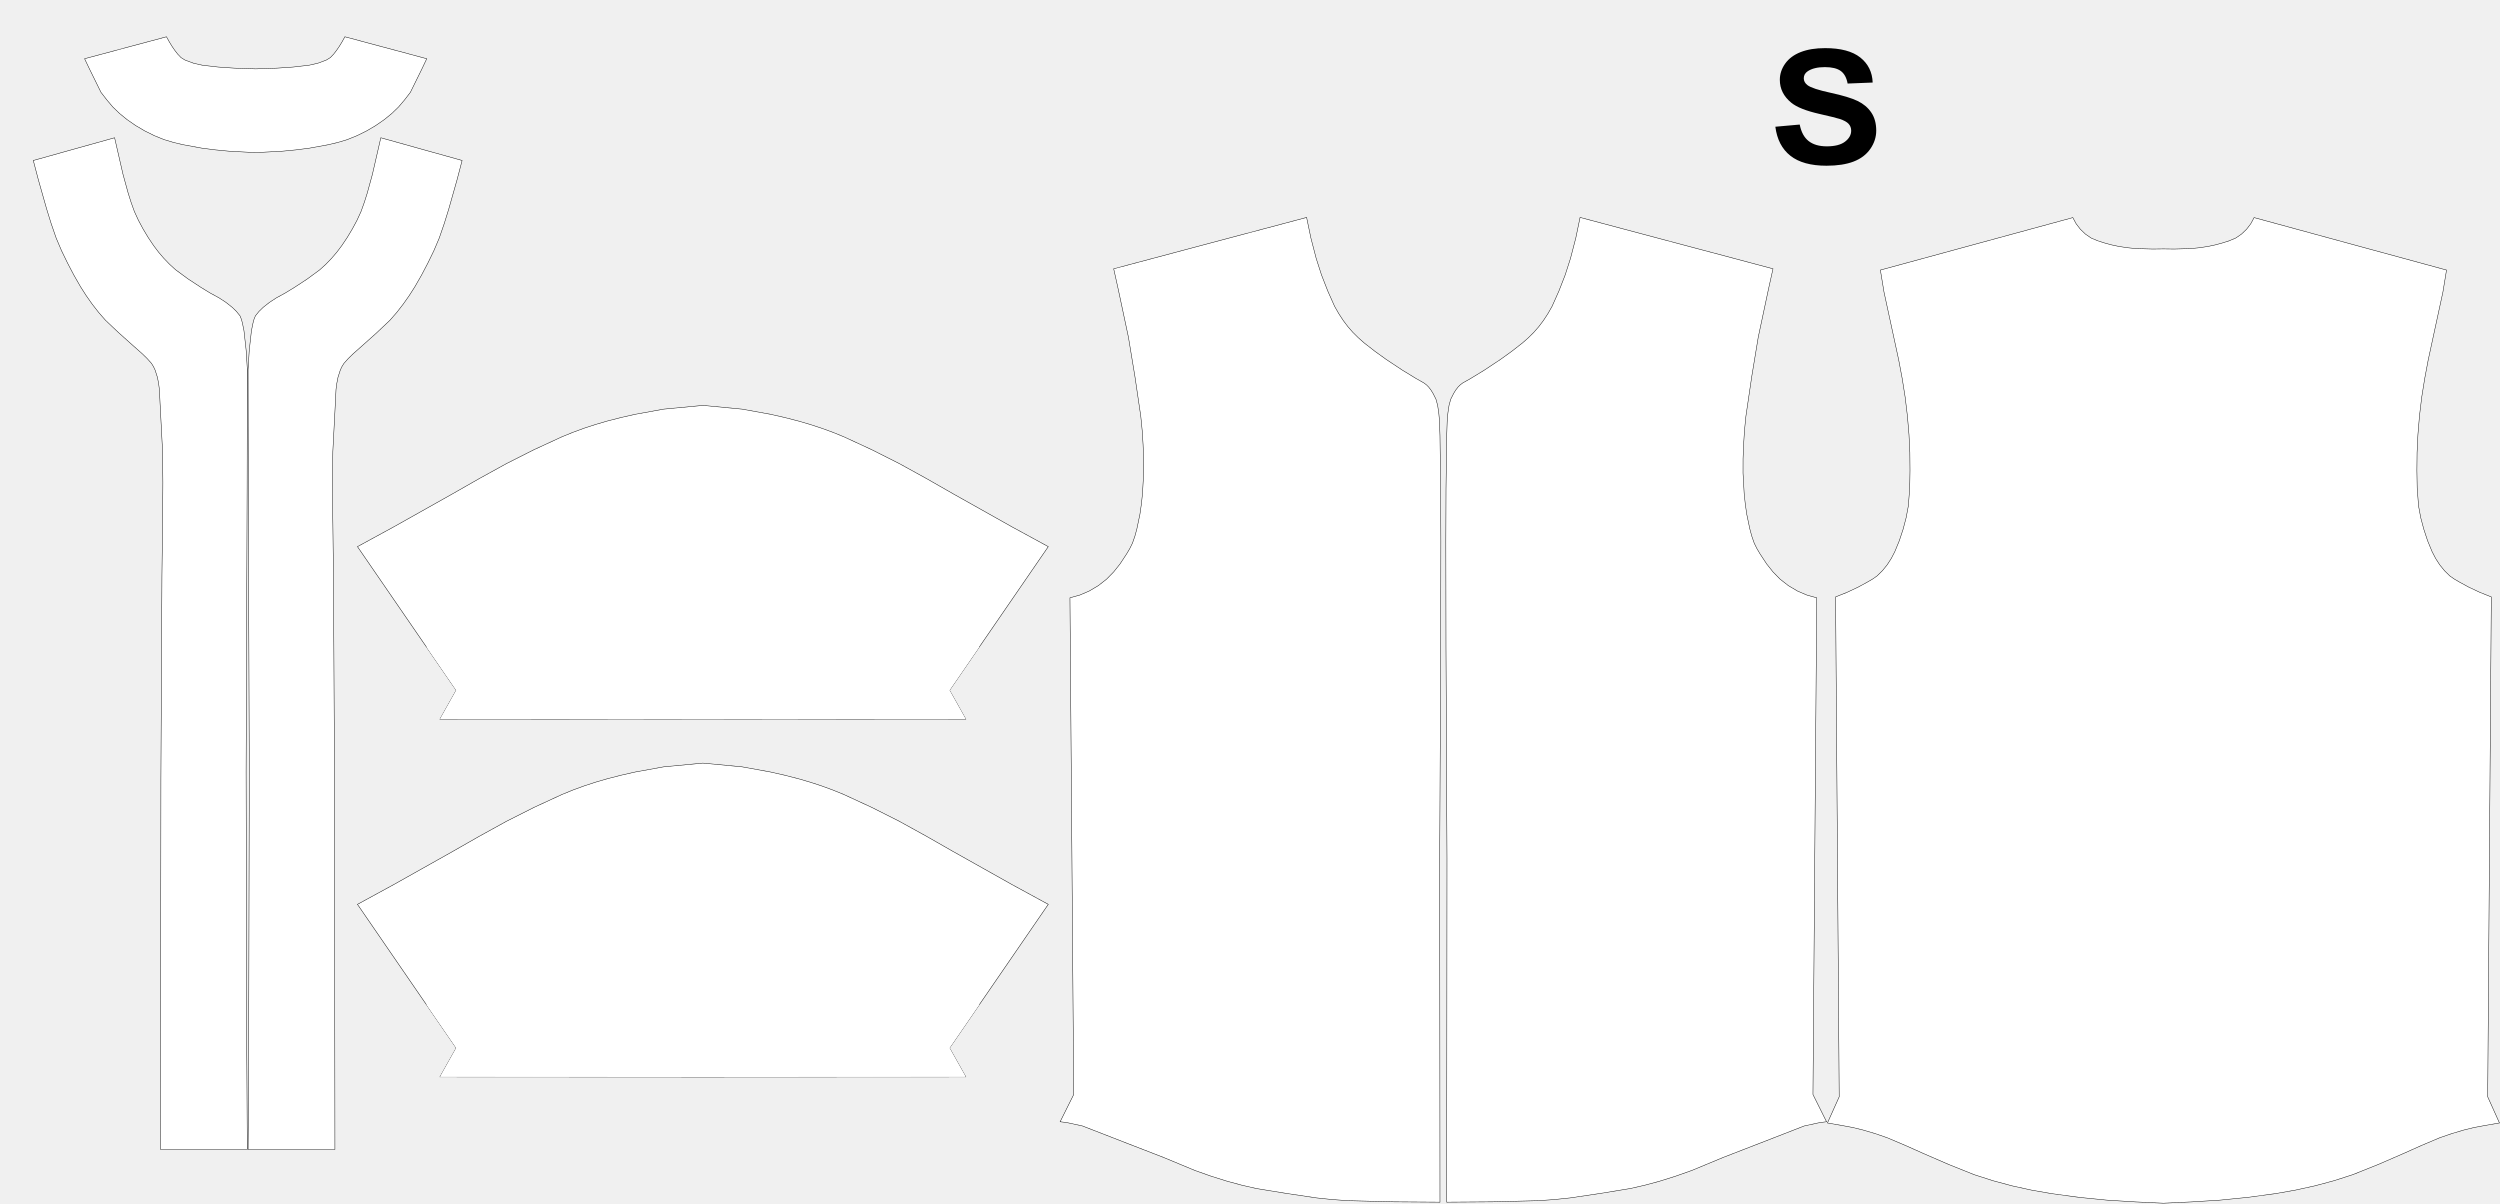
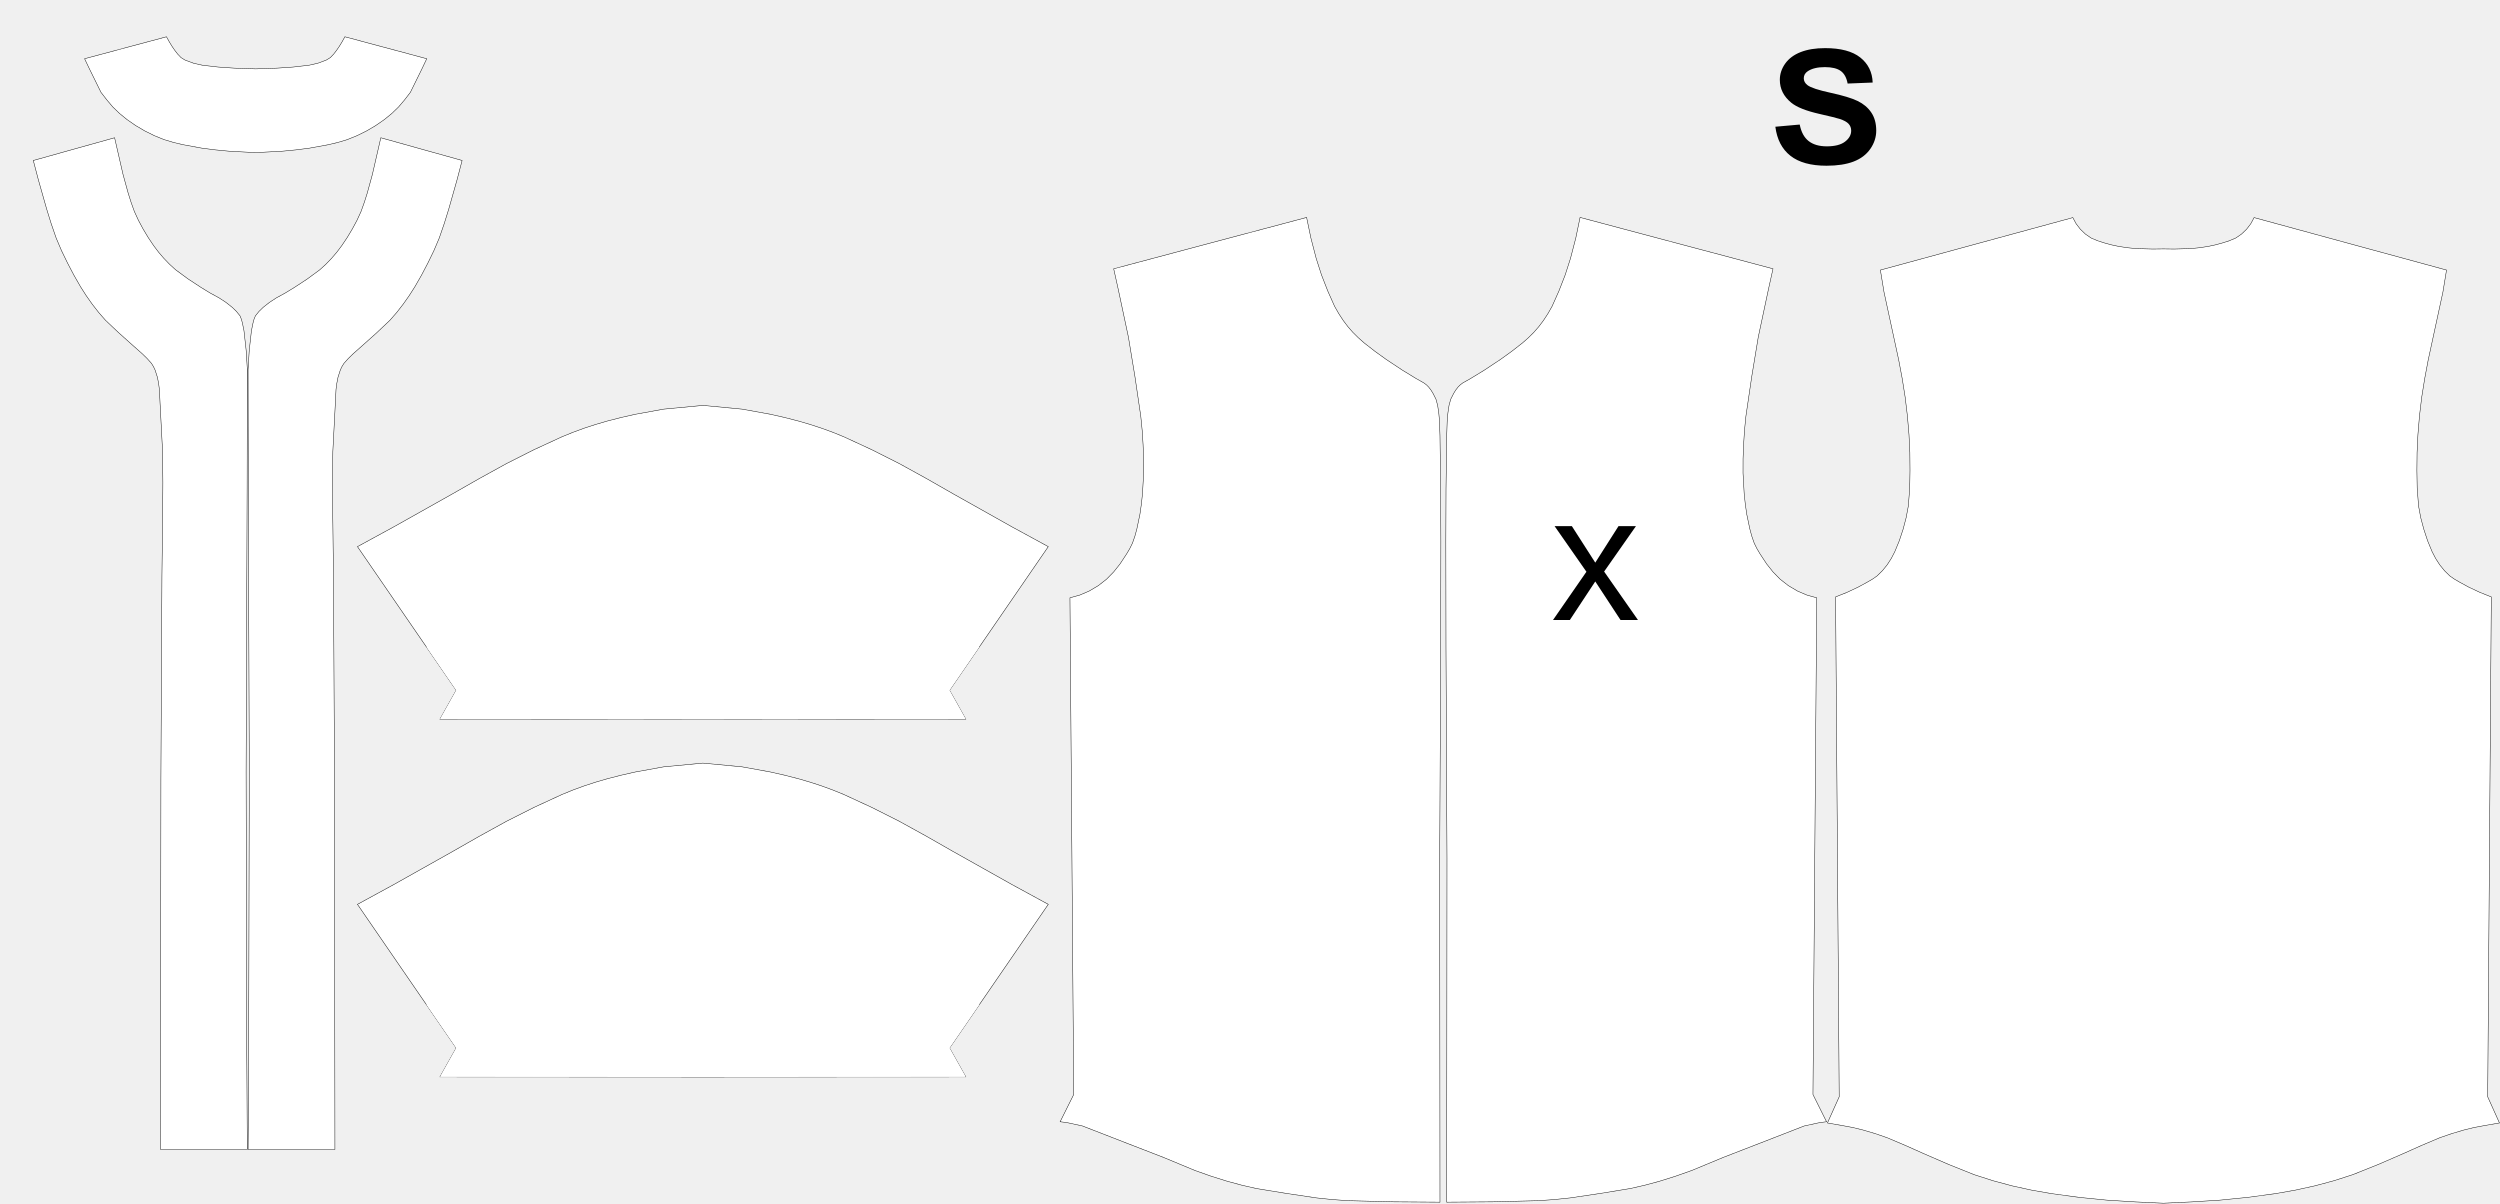
<svg xmlns="http://www.w3.org/2000/svg" width="100%" height="100%" viewBox="0 0 23619 11373" version="1.1" xml:space="preserve" style="fill-rule:evenodd;clip-rule:evenodd;stroke-miterlimit:2.613;">
  <path id="zone2" d="M4156.59,10173.8L4309.83,9901.21L3377.16,8543.91L3718.68,8357.7L4274.75,8045.33L4529.33,7900.04L4786.04,7758.58L5045.33,7627.76L5309.08,7506.05L5413.96,7463.34L5520.38,7424.42L5627.92,7389.37L5736.67,7357.55L5868.67,7323.67L6001.58,7293.6L6269.46,7244.95L6640.46,7209.6L7011.46,7244.95L7279.33,7293.6L7411.88,7323.67L7543.92,7357.55L7652.67,7389.37L7760.25,7424.42L7866.88,7463.34L7971.79,7506.05L8235.25,7627.76L8494.88,7758.58L8751.5,7900.04L9005.83,8045.33L9561.88,8357.7L9903.75,8543.91L8971.08,9901.21L9124.29,10173.8L6640.46,10175.3L4156.59,10173.8ZM4156.59,6794.29L4309.83,6521.71L3377.12,5164.42L3718.69,4978.21L4274.75,4665.83L4529.33,4520.54L4786.04,4379.12L5045.33,4248.25L5309.04,4126.54L5413.96,4083.83L5520.33,4044.92L5627.92,4009.88L5736.67,3978.04L5868.67,3944.17L6001.58,3914.08L6269.46,3865.46L6640.46,3830.12L7011.46,3865.46L7279.29,3914.08L7411.88,3944.17L7543.92,3978.04L7652.67,4009.88L7760.25,4044.92L7866.88,4083.83L7971.79,4126.54L8235.25,4248.25L8494.88,4379.12L8751.54,4520.54L9005.83,4665.83L9561.88,4978.21L9903.75,5164.42L8971.08,6521.71L9124.29,6794.29L6640.46,6795.79L4156.59,6794.29Z" style="fill:#fff;stroke:#000;stroke-width:4.19px;" />
  <path id="zone3" d="M9253.7,6110.42L8971.08,6521.71L9124.29,6794.29L6640.46,6795.79L4156.59,6794.29L4309.83,6521.71L4027.2,6110.42L9253.7,6110.42ZM9253.7,9489.91L8971.08,9901.2L9124.29,10173.8L6640.46,10175.3L4156.59,10173.8L4309.83,9901.2L4027.2,9489.91L9253.7,9489.91Z" style="fill:#fff;" />
  <path id="zone11" d="M2336.51,10859.1L1516.31,10859.1L1520.13,7362.13L1529.85,5444.08L1536.91,4854.96L1538.7,4560.58L1536.04,4266.17L1511.62,3797.17L1506,3680L1498.36,3621.75L1487.19,3564.33L1465.38,3496.29L1450.09,3463.62L1431.23,3433.29L1389.43,3386.46L1344.69,3342.88L1250.47,3259.29L1121.81,3144.17L996.679,3025.83L931.913,2951.62L871.258,2873.62L814.467,2792.96L761.458,2709.92L697.271,2598.04L637.533,2483.83L580.992,2367.54L530.642,2248.92L483.529,2112.62L440.863,1975.08L362.264,1697.79L314.572,1516.12L1082.63,1301.5L1161.86,1646.25L1210.42,1823.17L1238.09,1910.62L1269,1996.88L1307.59,2081.38L1351.75,2163.21L1399.45,2243L1451.25,2320.17L1497.78,2382L1548.13,2440.83L1601.97,2496.79L1659.38,2548.92L1777.45,2635.75L1900.5,2716.42L1984.42,2767.62L2070.96,2815.04L2134.27,2856.54L2194.01,2903.67L2233.19,2941.62L2267.63,2984.33L2281.17,3018.17L2290.6,3053.79L2305.02,3125.33L2325.33,3307.88L2336.84,3491.29L2334.76,4598.54L2325.04,7291.17L2330.94,9871.04L2336.51,10859.1ZM2343.92,10859.1L2349.48,9871.04L2355.38,7291.17L2345.66,4598.54L2343.58,3491.29L2355.09,3307.88L2375.41,3125.38L2389.82,3053.79L2399.25,3018.17L2412.8,2984.33L2447.24,2941.62L2486.37,2903.67L2546.15,2856.54L2609.46,2815.04L2696,2767.62L2779.92,2716.42L2902.97,2635.75L3021.04,2548.92L3078.45,2496.79L3132.29,2440.83L3182.64,2382L3229.18,2320.17L3280.98,2243L3328.67,2163.21L3372.83,2081.38L3411.43,1996.88L3442.33,1910.62L3470,1823.17L3518.57,1646.25L3597.79,1301.5L4365.83,1516.12L4318.17,1697.79L4239.54,1975.08L4196.88,2112.62L4149.78,2248.92L4099.43,2367.58L4042.89,2483.83L3983.15,2598.04L3918.97,2709.92L3865.96,2792.96L3809.17,2873.62L3748.51,2951.62L3683.75,3025.83L3558.62,3144.17L3429.95,3259.29L3335.73,3342.88L3290.99,3386.46L3249.2,3433.29L3230.34,3463.62L3215.05,3496.29L3193.24,3564.33L3182.06,3621.75L3174.42,3680L3168.81,3797.17L3144.38,4266.17L3141.72,4560.58L3143.51,4854.96L3150.58,5444.08L3160.29,7362.13L3164.12,10859.1L2343.92,10859.1ZM2415.69,1441.96L2161.07,1428.17L2033.89,1415.83L1907.62,1399.67L1728.19,1366.79L1639.21,1345.62L1551.69,1319.5L1458.62,1281.92L1368.44,1237.25L1281.5,1186.17L1198.99,1128.88L1129.99,1072.54L1065.67,1010.58L1008.4,942.708L953.788,871.958L846.292,653.458L799.296,554.792L1572.83,347.458L1598.68,394.125L1626.58,439.667L1651.85,476.375L1679.16,511.625L1710,543.917L1748.16,567.417L1828.35,597.375L1911.44,616.167L2061.82,633.5L2212.75,643.75L2415.69,650.792L2618.33,643.75L2769.26,633.5L2919.65,616.167L3002.73,597.375L3082.92,567.417L3121.09,543.917L3151.92,511.625L3179.23,476.375L3204.51,439.667L3232.4,394.125L3258.25,347.458L4031.79,554.792L3984.79,653.458L3877.3,871.958L3822.97,942.708L3765.4,1010.58L3701.09,1072.54L3632.09,1128.88L3549.54,1186.17L3462.93,1237.25L3372.47,1281.92L3279.39,1319.5L3191.87,1345.62L3103.18,1366.79L2923.46,1399.67L2797.19,1415.83L2670.3,1428.17L2415.69,1441.96ZM17163.8,5647.88L17128.1,10340.2L17256.5,10597.9L17207.3,10603.8L17176.4,10609.1L17045.3,10637.7L16618.8,10803.5L16279,10935.2L15984.1,11057.7L15831.8,11111.6L15678.1,11159.9L15542,11196.7L15404.7,11228.2L15129.7,11273.3L14835.4,11317.2L14686.3,11332.8L14536.7,11343.4L14102.3,11354.3L13667.8,11357.5L13670.5,8108.49L13661.1,6112.67L13659.6,5115.04L13661.4,4616.12L13667.8,4117.46L13672.8,3973.17L13679.3,3901.58L13689.9,3830L13705.8,3771.67L13733.2,3717.46L13752.7,3685.67L13775.7,3655.92L13796.5,3635.29L13820.1,3617.62L13892.3,3576.96L14025.4,3495.67L14177.4,3394.67L14282.2,3319.25L14384.1,3239.75L14438.7,3191.71L14490.2,3140.75L14537.9,3086L14581.8,3027.96L14624.8,2961.96L14663.7,2893.62L14727.9,2749.62L14787.4,2597.04L14837.5,2440.96L14887.5,2248.58L14927.9,2054.21L16750.5,2539.33L16707.8,2731.67L16611.2,3185.54L16549.6,3558.42L16494.5,3932.5L16481.3,4066.21L16472.8,4200.54L16467.7,4334.83L16467.4,4469.17L16478.3,4664.12L16488.6,4761.33L16502.5,4857.96L16531.4,4996.38L16549.9,5064.71L16573.2,5131.54L16598.5,5182.79L16627.7,5232.29L16690.7,5328L16750.5,5403.12L16817.6,5471.75L16896,5533L16982,5583.96L17070.7,5622L17163.8,5647.88ZM10108.5,5647.88L10201.5,5622L10290.2,5583.96L10376.2,5533L10454.5,5471.75L10521.7,5403.12L10581.5,5328L10644.5,5232.29L10673.7,5182.79L10699,5131.54L10722.3,5064.71L10740.8,4996.38L10769.7,4857.96L10783.5,4761.33L10793.9,4664.12L10804.8,4469.17L10804.5,4334.83L10799.4,4200.54L10790.9,4066.21L10777.7,3932.5L10722.6,3558.42L10661,3185.54L10564.4,2731.67L10521.7,2539.33L12344.3,2054.21L12384.7,2248.58L12434.7,2440.96L12484.8,2597.04L12544.3,2749.62L12608.5,2893.62L12647.4,2961.96L12690.4,3027.96L12734.2,3086L12782,3140.75L12833.6,3191.71L12888,3239.75L12990,3319.25L13094.8,3394.67L13246.8,3495.67L13379.9,3576.96L13452,3617.62L13475.6,3635.29L13496.6,3655.92L13519.5,3685.67L13539,3717.46L13566.4,3771.67L13582.3,3830L13592.9,3901.58L13599.4,3973.17L13604.3,4117.46L13610.8,4616.12L13612.6,5115.04L13611.1,6112.67L13601.7,8108.49L13604.3,11357.5L13169.9,11354.3L12735.5,11343.4L12585.8,11332.8L12436.8,11317.2L12142.5,11273.3L11867.4,11228.2L11730.2,11196.7L11594.1,11159.9L11440.4,11111.6L11288.1,11057.7L10993.2,10935.2L10653.4,10803.5L10226.9,10637.7L10095.8,10609.1L10064.8,10603.8L10015.7,10597.9L10144.1,10340.2L10108.5,5647.88ZM20439.4,11367.4L20172.9,11355L19906.3,11338.5L19641,11312L19376.8,11276L19192.5,11243.6L19009.7,11203.5L18828.6,11154.8L18650,11097.3L18409.9,11001.2L18172.9,10898.3L18001.2,10821.6L17828.2,10748.5L17716.1,10709.9L17601.8,10676L17505.6,10652.4L17407.1,10634.1L17265,10609.3L17376.1,10362L17341.9,5639.5L17449.6,5596.46L17554.5,5547.21L17645.7,5497.38L17690.8,5471.12L17733.2,5441.67L17784.2,5391.83L17829.4,5336.12L17868,5276.25L17901,5212.83L17944,5108.46L17979.5,5001.12L18008.3,4891.75L18029.2,4780.83L18042.2,4612.79L18044.9,4444.46L18043.4,4275.79L18035.5,4107.71L18020.4,3929.58L17999.2,3752.38L17971.2,3576.08L17938.2,3400.62L17799.3,2759.33L17765.1,2551.46L19583.2,2055.79L19614.4,2113.88L19654.5,2166.08L19702.3,2211.75L19756.6,2248.92L19818.8,2275.17L19883.6,2295.79L19948.8,2313.5L20015.2,2327.67L20095.3,2340.04L20176.1,2348.29L20338.3,2353L20439.4,2351.54L20540.3,2353L20702.8,2348.29L20783.5,2340.04L20863.8,2327.67L20929.8,2313.5L20995.2,2295.79L21059.8,2275.17L21122.3,2248.92L21176.6,2211.75L21224.4,2166.08L21264.5,2113.88L21295.7,2055.79L23113.8,2551.46L23079.6,2759.33L22940.7,3400.62L22907.7,3576.08L22879.4,3752.38L22858.2,3929.58L22843.4,4107.71L22835.5,4275.79L22833.7,4444.46L22836.7,4612.79L22849.6,4780.83L22870.2,4891.75L22899.5,5001.12L22934.8,5108.46L22977.9,5212.83L23010.9,5276.25L23049.5,5336.12L23094.6,5391.83L23145.3,5441.67L23188.1,5471.12L23232.9,5497.38L23324,5547.21L23429,5596.46L23536.9,5639.5L23502.7,10362L23613.9,10609.3L23471.5,10634.1L23373.3,10652.4L23276.9,10676L23162.8,10709.9L23050.4,10748.5L22877.6,10821.6L22706,10898.3L22468.9,11001.2L22228.9,11097.3L22050.3,11154.8L21868.9,11203.5L21686.4,11243.6L21502.1,11276L21237.6,11312L20972.2,11338.5L20706,11355L20439.4,11367.4Z" style="fill:#fff;stroke:#000;stroke-width:4.19px;" />
  <path d="M16772.8,1197.29L17003,1176.79C17016.9,1247.62 17045,1299.62 17087.4,1332.79C17129.8,1366 17187,1382.62 17258.9,1382.62C17335.2,1382.62 17392.6,1367.83 17431.2,1338.29C17469.9,1308.75 17489.2,1274.21 17489.2,1234.67C17489.2,1209.29 17481.1,1187.67 17464.8,1169.83C17448.6,1152 17420.2,1136.5 17379.7,1123.33C17352,1114.54 17288.8,1098.92 17190.2,1076.46C17063.3,1047.67 16974.2,1012.25 16923.1,970.25C16851.1,911.167 16815.1,839.167 16815.1,754.208C16815.1,699.5 16832,648.375 16865.9,600.75C16899.8,553.125 16948.5,516.875 17012.2,492C17075.9,467.083 17152.8,454.625 17242.9,454.625C17390.1,454.625 17500.8,484.167 17575.2,543.25C17649.5,602.333 17688.6,681.208 17692.3,779.833L17455.6,789.333C17445.5,734.167 17423.8,694.5 17390.5,670.333C17357.1,646.167 17307.2,634.083 17240.5,634.083C17171.8,634.083 17117.9,647 17079,672.875C17053.9,689.5 17041.4,711.708 17041.4,739.542C17041.4,764.917 17053.1,786.667 17076.6,804.708C17106.5,827.667 17179,851.583 17294.1,876.5C17409.2,901.417 17494.4,927.167 17549.6,953.792C17604.8,980.417 17648,1016.75 17679.1,1062.92C17710.3,1109.04 17725.9,1166.08 17725.9,1233.92C17725.9,1295.46 17707.2,1353.08 17670,1406.79C17632.6,1460.5 17579.8,1500.42 17511.6,1526.54C17443.4,1552.67 17358.3,1565.71 17256.5,1565.71C17108.3,1565.71 16994.5,1534.33 16915.1,1471.58C16835.6,1408.88 16788.2,1317.42 16772.8,1197.29" style="fill-rule:nonzero;" />
+   <text id="thumbName" x="14653.4px" y="5857.43px" style="font-family:'ArialMT', 'Arial', sans-serif;font-size:1678.89px;">x</text>
</svg>
